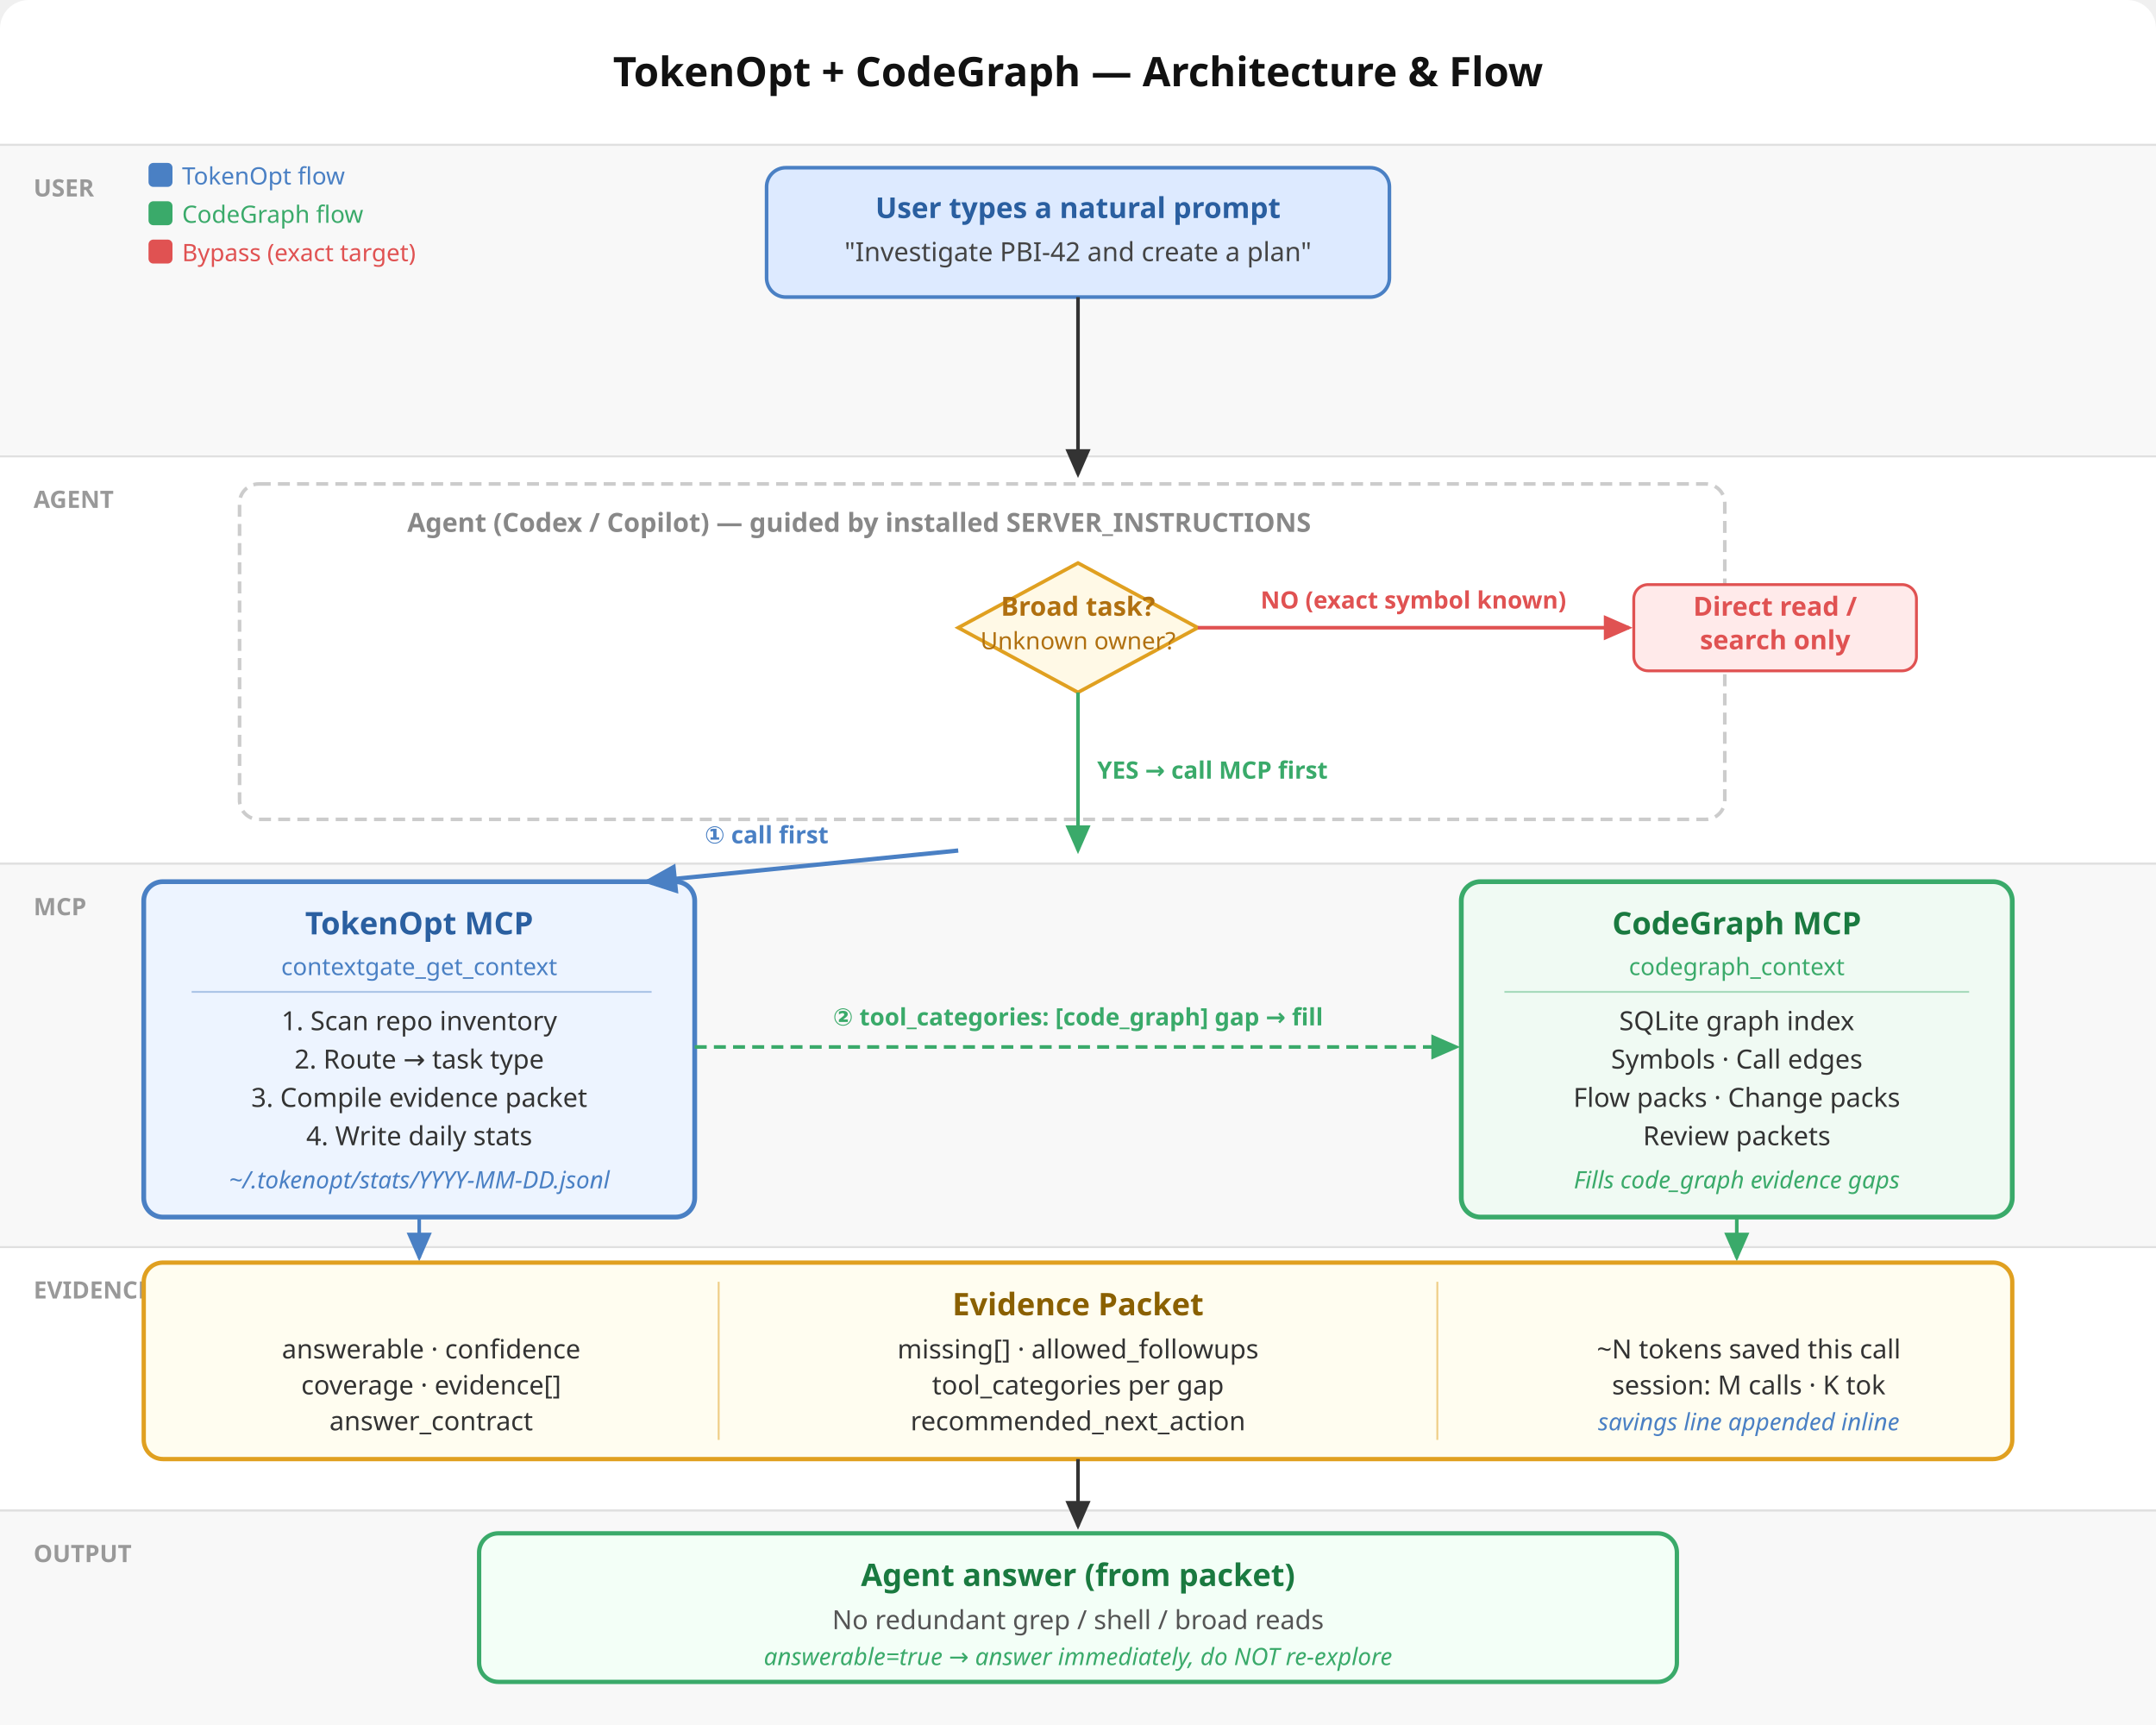
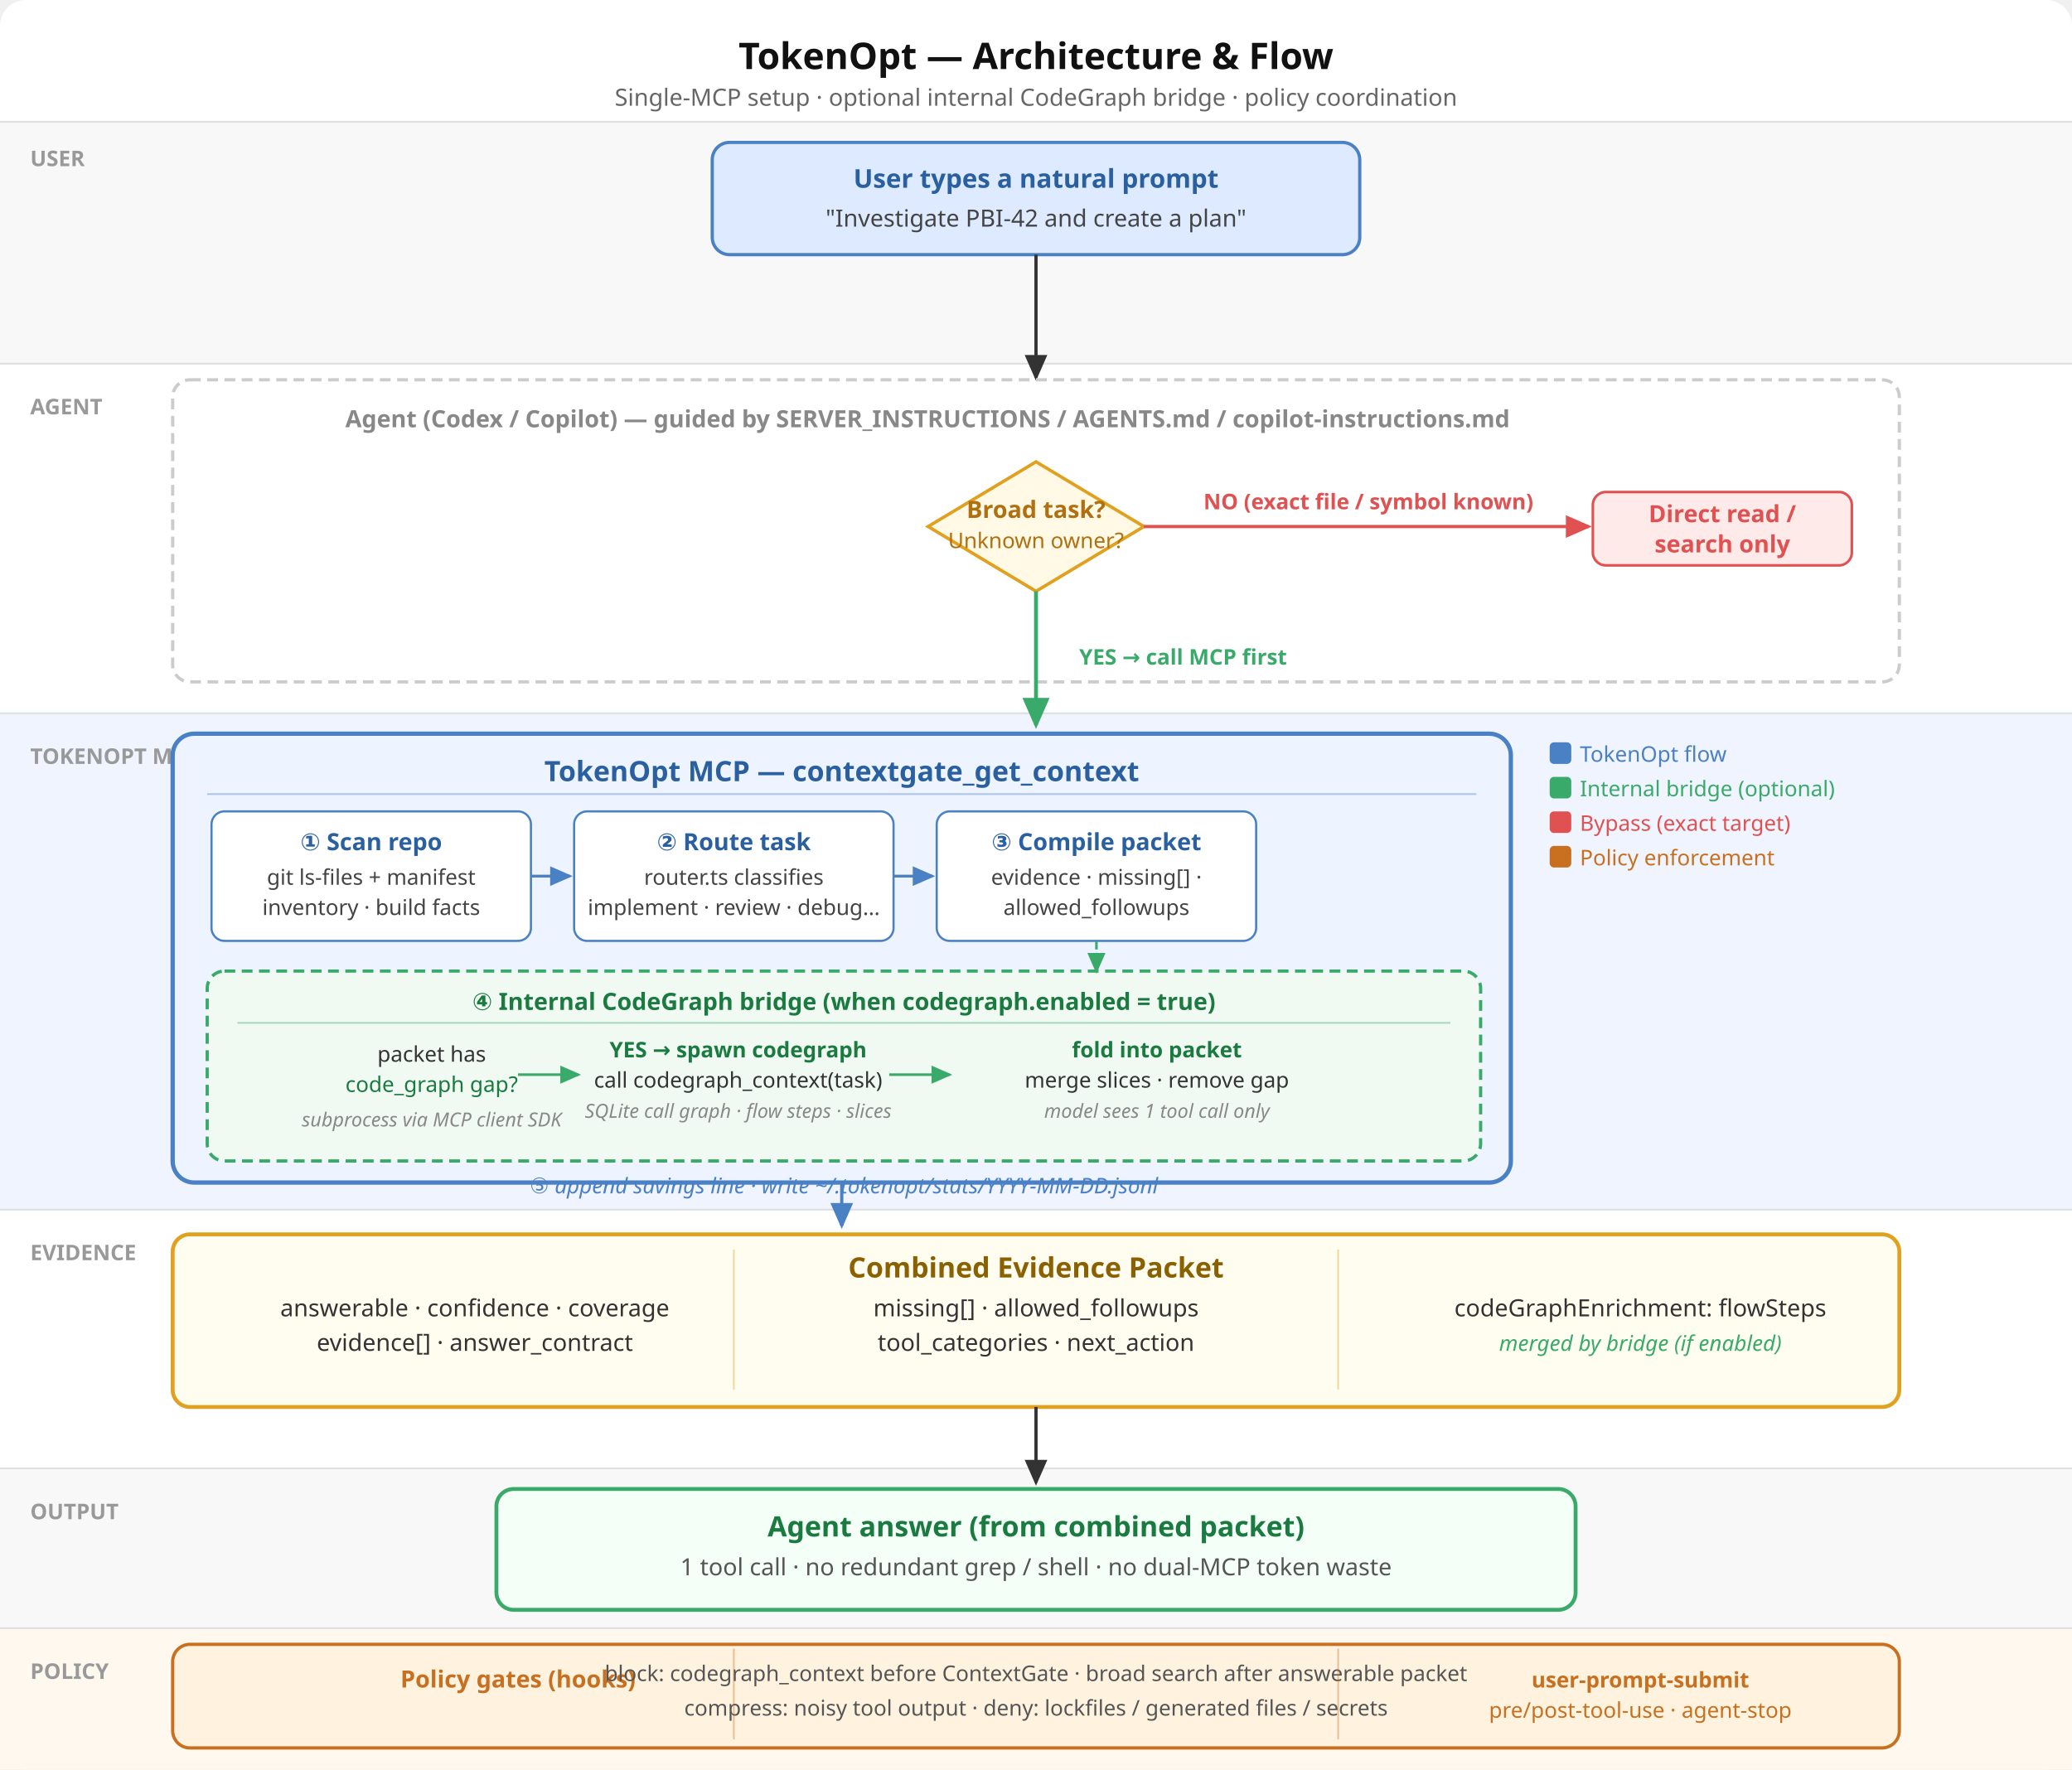
- <svg xmlns="http://www.w3.org/2000/svg" viewBox="0 0 900 720" font-family="system-ui, sans-serif" font-size="13">
+ <svg xmlns="http://www.w3.org/2000/svg" viewBox="0 0 960 820" font-family="system-ui, sans-serif" font-size="13">
  <defs>
    <marker id="arr" markerWidth="8" markerHeight="8" refX="7" refY="3.5" orient="auto">
      <path d="M0,0 L0,7 L8,3.5 Z" fill="#333" />
    </marker>
    <marker id="arr-red" markerWidth="8" markerHeight="8" refX="7" refY="3.5" orient="auto">
      <path d="M0,0 L0,7 L8,3.5 Z" fill="#e05252" />
    </marker>
    <marker id="arr-green" markerWidth="8" markerHeight="8" refX="7" refY="3.5" orient="auto">
      <path d="M0,0 L0,7 L8,3.5 Z" fill="#3aaa6a" />
    </marker>
    <marker id="arr-blue" markerWidth="8" markerHeight="8" refX="7" refY="3.5" orient="auto">
      <path d="M0,0 L0,7 L8,3.5 Z" fill="#4a80c4" />
    </marker>
+     <marker id="arr-orange" markerWidth="8" markerHeight="8" refX="7" refY="3.5" orient="auto">
+       <path d="M0,0 L0,7 L8,3.5 Z" fill="#c87020" />
+     </marker>
+     <marker id="arr-purple" markerWidth="8" markerHeight="8" refX="7" refY="3.5" orient="auto">
+       <path d="M0,0 L0,7 L8,3.5 Z" fill="#7050c0" />
+     </marker>
  </defs>
-   <rect x="0" y="0" width="900" height="720" fill="#ffffff" rx="12" />
-   <rect x="0" y="60" width="900" height="1" fill="#e0e0e0" />
-   <rect x="0" y="190" width="900" height="1" fill="#e0e0e0" />
-   <rect x="0" y="360" width="900" height="1" fill="#e0e0e0" />
-   <rect x="0" y="520" width="900" height="1" fill="#e0e0e0" />
-   <rect x="0" y="630" width="900" height="1" fill="#e0e0e0" />
-   <rect x="0" y="61" width="900" height="129" fill="#f8f8f8" />
-   <rect x="0" y="191" width="900" height="169" fill="#fff" />
-   <rect x="0" y="361" width="900" height="159" fill="#f8f8f8" />
-   <rect x="0" y="521" width="900" height="109" fill="#fff" />
-   <rect x="0" y="631" width="900" height="89" fill="#f8f8f8" />
-   <text x="450" y="36" text-anchor="middle" font-size="17" font-weight="700" fill="#111">TokenOpt + CodeGraph — Architecture &amp; Flow</text>
-   <text x="14" y="82" font-size="10" font-weight="700" fill="#999">USER</text>
-   <text x="14" y="212" font-size="10" font-weight="700" fill="#999">AGENT</text>
-   <text x="14" y="382" font-size="10" font-weight="700" fill="#999">MCP</text>
-   <text x="14" y="542" font-size="10" font-weight="700" fill="#999">EVIDENCE</text>
-   <text x="14" y="652" font-size="10" font-weight="700" fill="#999">OUTPUT</text>
-   <rect x="320" y="70" width="260" height="54" rx="8" fill="#ddeaff" stroke="#4a80c4" stroke-width="1.5" />
-   <text x="450" y="91" text-anchor="middle" font-size="12" font-weight="700" fill="#2a5fa0">User types a natural prompt</text>
-   <text x="450" y="109" text-anchor="middle" font-size="11" fill="#444">"Investigate PBI-42 and create a plan"</text>
-   <line x1="450" y1="124" x2="450" y2="198" stroke="#333" stroke-width="1.5" marker-end="url(#arr)" />
-   <rect x="100" y="202" width="620" height="140" rx="8" fill="none" stroke="#ccc" stroke-width="1.5" stroke-dasharray="5,3" />
-   <text x="170" y="222" font-size="11" font-weight="700" fill="#888">Agent (Codex / Copilot) — guided by installed SERVER_INSTRUCTIONS</text>
-   <polygon points="450,235 500,262 450,289 400,262" fill="#fff9e6" stroke="#e0a020" stroke-width="1.5" />
-   <text x="450" y="257" text-anchor="middle" font-size="11" font-weight="600" fill="#b07010">Broad task?</text>
-   <text x="450" y="271" text-anchor="middle" font-size="10" fill="#b07010">Unknown owner?</text>
-   <line x1="450" y1="289" x2="450" y2="355" stroke="#3aaa6a" stroke-width="1.5" marker-end="url(#arr-green)" />
-   <text x="458" y="325" font-size="10" fill="#3aaa6a" font-weight="600">YES → call MCP first</text>
-   <line x1="500" y1="262" x2="680" y2="262" stroke="#e05252" stroke-width="1.5" marker-end="url(#arr-red)" />
-   <text x="590" y="254" text-anchor="middle" font-size="10" fill="#e05252" font-weight="600">NO (exact symbol known)</text>
-   <rect x="682" y="244" width="118" height="36" rx="6" fill="#ffeaea" stroke="#e05252" stroke-width="1.2" />
-   <text x="741" y="257" text-anchor="middle" font-size="11" fill="#e05252" font-weight="600">Direct read /</text>
-   <text x="741" y="271" text-anchor="middle" font-size="11" fill="#e05252" font-weight="600">search only</text>
-   <rect x="60" y="368" width="230" height="140" rx="8" fill="#edf4ff" stroke="#4a80c4" stroke-width="2" />
-   <text x="175" y="390" text-anchor="middle" font-size="13" font-weight="700" fill="#2a5fa0">TokenOpt MCP</text>
-   <text x="175" y="407" text-anchor="middle" font-size="10" fill="#4a80c4">contextgate_get_context</text>
-   <line x1="80" y1="414" x2="272" y2="414" stroke="#4a80c4" stroke-width="0.8" opacity="0.4" />
-   <text x="175" y="430" text-anchor="middle" font-size="11" fill="#333">1. Scan repo inventory</text>
-   <text x="175" y="446" text-anchor="middle" font-size="11" fill="#333">2. Route → task type</text>
-   <text x="175" y="462" text-anchor="middle" font-size="11" fill="#333">3. Compile evidence packet</text>
-   <text x="175" y="478" text-anchor="middle" font-size="11" fill="#333">4. Write daily stats</text>
-   <text x="175" y="496" text-anchor="middle" font-size="10" fill="#4a80c4" font-style="italic">~/.tokenopt/stats/YYYY-MM-DD.jsonl</text>
-   <rect x="610" y="368" width="230" height="140" rx="8" fill="#f0faf3" stroke="#3aaa6a" stroke-width="2" />
-   <text x="725" y="390" text-anchor="middle" font-size="13" font-weight="700" fill="#1a7a40">CodeGraph MCP</text>
-   <text x="725" y="407" text-anchor="middle" font-size="10" fill="#3aaa6a">codegraph_context</text>
-   <line x1="628" y1="414" x2="822" y2="414" stroke="#3aaa6a" stroke-width="0.8" opacity="0.4" />
-   <text x="725" y="430" text-anchor="middle" font-size="11" fill="#333">SQLite graph index</text>
-   <text x="725" y="446" text-anchor="middle" font-size="11" fill="#333">Symbols · Call edges</text>
-   <text x="725" y="462" text-anchor="middle" font-size="11" fill="#333">Flow packs · Change packs</text>
-   <text x="725" y="478" text-anchor="middle" font-size="11" fill="#333">Review packets</text>
-   <text x="725" y="496" text-anchor="middle" font-size="10" fill="#3aaa6a" font-style="italic">Fills code_graph evidence gaps</text>
-   <line x1="400" y1="355" x2="270" y2="368" stroke="#4a80c4" stroke-width="1.8" marker-end="url(#arr-blue)" />
-   <text x="320" y="352" text-anchor="middle" font-size="10" fill="#4a80c4" font-weight="600">① call first</text>
-   <line x1="290" y1="437" x2="608" y2="437" stroke="#3aaa6a" stroke-width="1.5" stroke-dasharray="5,3" marker-end="url(#arr-green)" />
-   <text x="450" y="428" text-anchor="middle" font-size="10" fill="#3aaa6a" font-weight="600">② tool_categories: [code_graph] gap → fill</text>
-   <line x1="175" y1="508" x2="175" y2="525" stroke="#4a80c4" stroke-width="1.5" marker-end="url(#arr-blue)" />
-   <line x1="725" y1="508" x2="725" y2="525" stroke="#3aaa6a" stroke-width="1.5" marker-end="url(#arr-green)" />
-   <line x1="175" y1="568" x2="210" y2="568" stroke="#4a80c4" stroke-width="1" stroke-dasharray="3,2" />
-   <line x1="725" y1="568" x2="690" y2="568" stroke="#3aaa6a" stroke-width="1" stroke-dasharray="3,2" />
-   <rect x="60" y="527" width="780" height="82" rx="8" fill="#fffdf0" stroke="#e0a020" stroke-width="1.8" />
-   <text x="450" y="549" text-anchor="middle" font-size="13" font-weight="700" fill="#8a6000">Evidence Packet</text>
-   <text x="180" y="567" text-anchor="middle" font-size="11" fill="#333">answerable · confidence</text>
-   <text x="180" y="582" text-anchor="middle" font-size="11" fill="#333">coverage · evidence[]</text>
-   <text x="180" y="597" text-anchor="middle" font-size="11" fill="#333">answer_contract</text>
-   <line x1="300" y1="535" x2="300" y2="601" stroke="#e0a020" stroke-width="0.8" opacity="0.5" />
-   <text x="450" y="567" text-anchor="middle" font-size="11" fill="#333">missing[] · allowed_followups</text>
-   <text x="450" y="582" text-anchor="middle" font-size="11" fill="#333">tool_categories per gap</text>
-   <text x="450" y="597" text-anchor="middle" font-size="11" fill="#333">recommended_next_action</text>
-   <line x1="600" y1="535" x2="600" y2="601" stroke="#e0a020" stroke-width="0.8" opacity="0.5" />
-   <text x="730" y="567" text-anchor="middle" font-size="11" fill="#333">~N tokens saved this call</text>
-   <text x="730" y="582" text-anchor="middle" font-size="11" fill="#333">session: M calls · K tok</text>
-   <text x="730" y="597" text-anchor="middle" font-size="10" fill="#4a80c4" font-style="italic">savings line appended inline</text>
-   <line x1="450" y1="609" x2="450" y2="637" stroke="#333" stroke-width="1.5" marker-end="url(#arr)" />
-   <rect x="200" y="640" width="500" height="62" rx="8" fill="#f3fff7" stroke="#3aaa6a" stroke-width="1.8" />
-   <text x="450" y="662" text-anchor="middle" font-size="13" font-weight="700" fill="#1a7a40">Agent answer (from packet)</text>
-   <text x="450" y="680" text-anchor="middle" font-size="11" fill="#555">No redundant grep / shell / broad reads</text>
-   <text x="450" y="695" text-anchor="middle" font-size="10" fill="#3aaa6a" font-style="italic">answerable=true → answer immediately, do NOT re-explore</text>
-   <rect x="62" y="68" width="10" height="10" rx="2" fill="#4a80c4" />
-   <text x="76" y="77" font-size="10" fill="#4a80c4">TokenOpt flow</text>
-   <rect x="62" y="84" width="10" height="10" rx="2" fill="#3aaa6a" />
-   <text x="76" y="93" font-size="10" fill="#3aaa6a">CodeGraph flow</text>
-   <rect x="62" y="100" width="10" height="10" rx="2" fill="#e05252" />
-   <text x="76" y="109" font-size="10" fill="#e05252">Bypass (exact target)</text>
+   <rect x="0" y="0" width="960" height="820" fill="#ffffff" rx="12" />
+   <rect x="0" y="56" width="960" height="1" fill="#e0e0e0" />
+   <rect x="0" y="168" width="960" height="1" fill="#e0e0e0" />
+   <rect x="0" y="330" width="960" height="1" fill="#e0e0e0" />
+   <rect x="0" y="560" width="960" height="1" fill="#e0e0e0" />
+   <rect x="0" y="680" width="960" height="1" fill="#e0e0e0" />
+   <rect x="0" y="754" width="960" height="1" fill="#e0e0e0" />
+   <rect x="0" y="57" width="960" height="111" fill="#f8f8f8" />
+   <rect x="0" y="169" width="960" height="161" fill="#fff" />
+   <rect x="0" y="331" width="960" height="229" fill="#f0f4ff" />
+   <rect x="0" y="561" width="960" height="119" fill="#fff" />
+   <rect x="0" y="681" width="960" height="73" fill="#f8f8f8" />
+   <rect x="0" y="755" width="960" height="65" fill="#fff8ee" />
+   <text x="480" y="32" text-anchor="middle" font-size="17" font-weight="700" fill="#111">TokenOpt — Architecture &amp; Flow</text>
+   <text x="480" y="49" text-anchor="middle" font-size="11" fill="#666">Single-MCP setup · optional internal CodeGraph bridge · policy coordination</text>
+   <text x="14" y="77" font-size="10" font-weight="700" fill="#999">USER</text>
+   <text x="14" y="192" font-size="10" font-weight="700" fill="#999">AGENT</text>
+   <text x="14" y="354" font-size="10" font-weight="700" fill="#999">TOKENOPT MCP</text>
+   <text x="14" y="584" font-size="10" font-weight="700" fill="#999">EVIDENCE</text>
+   <text x="14" y="704" font-size="10" font-weight="700" fill="#999">OUTPUT</text>
+   <text x="14" y="778" font-size="10" font-weight="700" fill="#999">POLICY</text>
+   <rect x="330" y="66" width="300" height="52" rx="8" fill="#ddeaff" stroke="#4a80c4" stroke-width="1.5" />
+   <text x="480" y="87" text-anchor="middle" font-size="12" font-weight="700" fill="#2a5fa0">User types a natural prompt</text>
+   <text x="480" y="105" text-anchor="middle" font-size="11" fill="#444">"Investigate PBI-42 and create a plan"</text>
+   <line x1="480" y1="118" x2="480" y2="175" stroke="#333" stroke-width="1.5" marker-end="url(#arr)" />
+   <rect x="80" y="176" width="800" height="140" rx="8" fill="none" stroke="#ccc" stroke-width="1.5" stroke-dasharray="5,3" />
+   <text x="160" y="198" font-size="11" font-weight="700" fill="#888">Agent (Codex / Copilot) — guided by SERVER_INSTRUCTIONS / AGENTS.md / copilot-instructions.md</text>
+   <polygon points="480,214 530,244 480,274 430,244" fill="#fff9e6" stroke="#e0a020" stroke-width="1.5" />
+   <text x="480" y="240" text-anchor="middle" font-size="11" font-weight="600" fill="#b07010">Broad task?</text>
+   <text x="480" y="254" text-anchor="middle" font-size="10" fill="#b07010">Unknown owner?</text>
+   <line x1="480" y1="274" x2="480" y2="336" stroke="#3aaa6a" stroke-width="1.8" marker-end="url(#arr-green)" />
+   <text x="500" y="308" font-size="10" fill="#3aaa6a" font-weight="600">YES → call MCP first</text>
+   <line x1="530" y1="244" x2="736" y2="244" stroke="#e05252" stroke-width="1.5" marker-end="url(#arr-red)" />
+   <text x="634" y="236" text-anchor="middle" font-size="10" fill="#e05252" font-weight="600">NO (exact file / symbol known)</text>
+   <rect x="738" y="228" width="120" height="34" rx="6" fill="#ffeaea" stroke="#e05252" stroke-width="1.2" />
+   <text x="798" y="242" text-anchor="middle" font-size="11" fill="#e05252" font-weight="600">Direct read /</text>
+   <text x="798" y="256" text-anchor="middle" font-size="11" fill="#e05252" font-weight="600">search only</text>
+   <rect x="80" y="340" width="620" height="208" rx="10" fill="#edf4ff" stroke="#4a80c4" stroke-width="2" />
+   <text x="390" y="362" text-anchor="middle" font-size="13" font-weight="700" fill="#2a5fa0">TokenOpt MCP — contextgate_get_context</text>
+   <line x1="96" y1="368" x2="684" y2="368" stroke="#4a80c4" stroke-width="0.8" opacity="0.4" />
+   <rect x="98" y="376" width="148" height="60" rx="6" fill="#fff" stroke="#4a80c4" stroke-width="1" />
+   <text x="172" y="394" text-anchor="middle" font-size="11" font-weight="600" fill="#2a5fa0">① Scan repo</text>
+   <text x="172" y="410" text-anchor="middle" font-size="10" fill="#444">git ls-files + manifest</text>
+   <text x="172" y="424" text-anchor="middle" font-size="10" fill="#444">inventory · build facts</text>
+   <line x1="246" y1="406" x2="264" y2="406" stroke="#4a80c4" stroke-width="1.3" marker-end="url(#arr-blue)" />
+   <rect x="266" y="376" width="148" height="60" rx="6" fill="#fff" stroke="#4a80c4" stroke-width="1" />
+   <text x="340" y="394" text-anchor="middle" font-size="11" font-weight="600" fill="#2a5fa0">② Route task</text>
+   <text x="340" y="410" text-anchor="middle" font-size="10" fill="#444">router.ts classifies</text>
+   <text x="340" y="424" text-anchor="middle" font-size="10" fill="#444">implement · review · debug…</text>
+   <line x1="414" y1="406" x2="432" y2="406" stroke="#4a80c4" stroke-width="1.3" marker-end="url(#arr-blue)" />
+   <rect x="434" y="376" width="148" height="60" rx="6" fill="#fff" stroke="#4a80c4" stroke-width="1" />
+   <text x="508" y="394" text-anchor="middle" font-size="11" font-weight="600" fill="#2a5fa0">③ Compile packet</text>
+   <text x="508" y="410" text-anchor="middle" font-size="10" fill="#444">evidence · missing[] ·</text>
+   <text x="508" y="424" text-anchor="middle" font-size="10" fill="#444">allowed_followups</text>
+   <rect x="96" y="450" width="590" height="88" rx="8" fill="#f0faf3" stroke="#3aaa6a" stroke-width="1.5" stroke-dasharray="5,3" />
+   <text x="391" y="468" text-anchor="middle" font-size="11" font-weight="700" fill="#1a7a40">④ Internal CodeGraph bridge (when codegraph.enabled = true)</text>
+   <line x1="110" y1="474" x2="672" y2="474" stroke="#3aaa6a" stroke-width="0.8" opacity="0.4" />
+   <text x="200" y="492" text-anchor="middle" font-size="10" fill="#333">packet has</text>
+   <text x="200" y="506" text-anchor="middle" font-size="10" fill="#1a7a40">code_graph gap?</text>
+   <line x1="240" y1="498" x2="268" y2="498" stroke="#3aaa6a" stroke-width="1.2" marker-end="url(#arr-green)" />
+   <text x="200" y="522" text-anchor="middle" font-size="9" fill="#888" font-style="italic">subprocess via MCP client SDK</text>
+   <text x="342" y="490" text-anchor="middle" font-size="10" fill="#1a7a40" font-weight="600">YES → spawn codegraph</text>
+   <text x="342" y="504" text-anchor="middle" font-size="10" fill="#333">call codegraph_context(task)</text>
+   <text x="342" y="518" text-anchor="middle" font-size="9" fill="#888" font-style="italic">SQLite call graph · flow steps · slices</text>
+   <line x1="412" y1="498" x2="440" y2="498" stroke="#3aaa6a" stroke-width="1.2" marker-end="url(#arr-green)" />
+   <text x="536" y="490" text-anchor="middle" font-size="10" fill="#1a7a40" font-weight="600">fold into packet</text>
+   <text x="536" y="504" text-anchor="middle" font-size="10" fill="#333">merge slices · remove gap</text>
+   <text x="536" y="518" text-anchor="middle" font-size="9" fill="#888" font-style="italic">model sees 1 tool call only</text>
+   <line x1="508" y1="436" x2="508" y2="450" stroke="#3aaa6a" stroke-width="1.2" stroke-dasharray="4,2" marker-end="url(#arr-green)" />
+   <text x="391" y="553" text-anchor="middle" font-size="10" fill="#4a80c4" font-style="italic">⑤ append savings line · write ~/.tokenopt/stats/YYYY-MM-DD.jsonl</text>
+   <line x1="390" y1="548" x2="390" y2="568" stroke="#4a80c4" stroke-width="1.5" marker-end="url(#arr-blue)" />
+   <rect x="80" y="572" width="800" height="80" rx="8" fill="#fffdf0" stroke="#e0a020" stroke-width="1.8" />
+   <text x="480" y="592" text-anchor="middle" font-size="13" font-weight="700" fill="#8a6000">Combined Evidence Packet</text>
+   <text x="220" y="610" text-anchor="middle" font-size="11" fill="#333">answerable · confidence · coverage</text>
+   <text x="220" y="626" text-anchor="middle" font-size="11" fill="#333">evidence[] · answer_contract</text>
+   <line x1="340" y1="579" x2="340" y2="644" stroke="#e0a020" stroke-width="0.8" opacity="0.4" />
+   <text x="480" y="610" text-anchor="middle" font-size="11" fill="#333">missing[] · allowed_followups</text>
+   <text x="480" y="626" text-anchor="middle" font-size="11" fill="#333">tool_categories · next_action</text>
+   <line x1="620" y1="579" x2="620" y2="644" stroke="#e0a020" stroke-width="0.8" opacity="0.4" />
+   <text x="760" y="610" text-anchor="middle" font-size="11" fill="#333">codeGraphEnrichment: flowSteps</text>
+   <text x="760" y="626" text-anchor="middle" font-size="10" fill="#3aaa6a" font-style="italic">merged by bridge (if enabled)</text>
+   <line x1="480" y1="652" x2="480" y2="687" stroke="#333" stroke-width="1.5" marker-end="url(#arr)" />
+   <rect x="230" y="690" width="500" height="56" rx="8" fill="#f3fff7" stroke="#3aaa6a" stroke-width="1.8" />
+   <text x="480" y="712" text-anchor="middle" font-size="13" font-weight="700" fill="#1a7a40">Agent answer (from combined packet)</text>
+   <text x="480" y="730" text-anchor="middle" font-size="11" fill="#555">1 tool call · no redundant grep / shell · no dual-MCP token waste</text>
+   <rect x="80" y="762" width="800" height="48" rx="8" fill="#fff3e0" stroke="#c87020" stroke-width="1.5" />
+   <text x="240" y="782" text-anchor="middle" font-size="11" font-weight="700" fill="#c87020">Policy gates (hooks)</text>
+   <line x1="340" y1="764" x2="340" y2="806" stroke="#c87020" stroke-width="0.8" opacity="0.4" />
+   <text x="480" y="779" text-anchor="middle" font-size="10" fill="#555">block: codegraph_context before ContextGate · broad search after answerable packet</text>
+   <text x="480" y="795" text-anchor="middle" font-size="10" fill="#555">compress: noisy tool output · deny: lockfiles / generated files / secrets</text>
+   <line x1="620" y1="764" x2="620" y2="806" stroke="#c87020" stroke-width="0.8" opacity="0.4" />
+   <text x="760" y="782" text-anchor="middle" font-size="10" fill="#c87020" font-weight="600">user-prompt-submit</text>
+   <text x="760" y="796" text-anchor="middle" font-size="10" fill="#c87020">pre/post-tool-use · agent-stop</text>
+   <rect x="718" y="344" width="10" height="10" rx="2" fill="#4a80c4" />
+   <text x="732" y="353" font-size="10" fill="#4a80c4">TokenOpt flow</text>
+   <rect x="718" y="360" width="10" height="10" rx="2" fill="#3aaa6a" />
+   <text x="732" y="369" font-size="10" fill="#3aaa6a">Internal bridge (optional)</text>
+   <rect x="718" y="376" width="10" height="10" rx="2" fill="#e05252" />
+   <text x="732" y="385" font-size="10" fill="#e05252">Bypass (exact target)</text>
+   <rect x="718" y="392" width="10" height="10" rx="2" fill="#c87020" />
+   <text x="732" y="401" font-size="10" fill="#c87020">Policy enforcement</text>
</svg>
